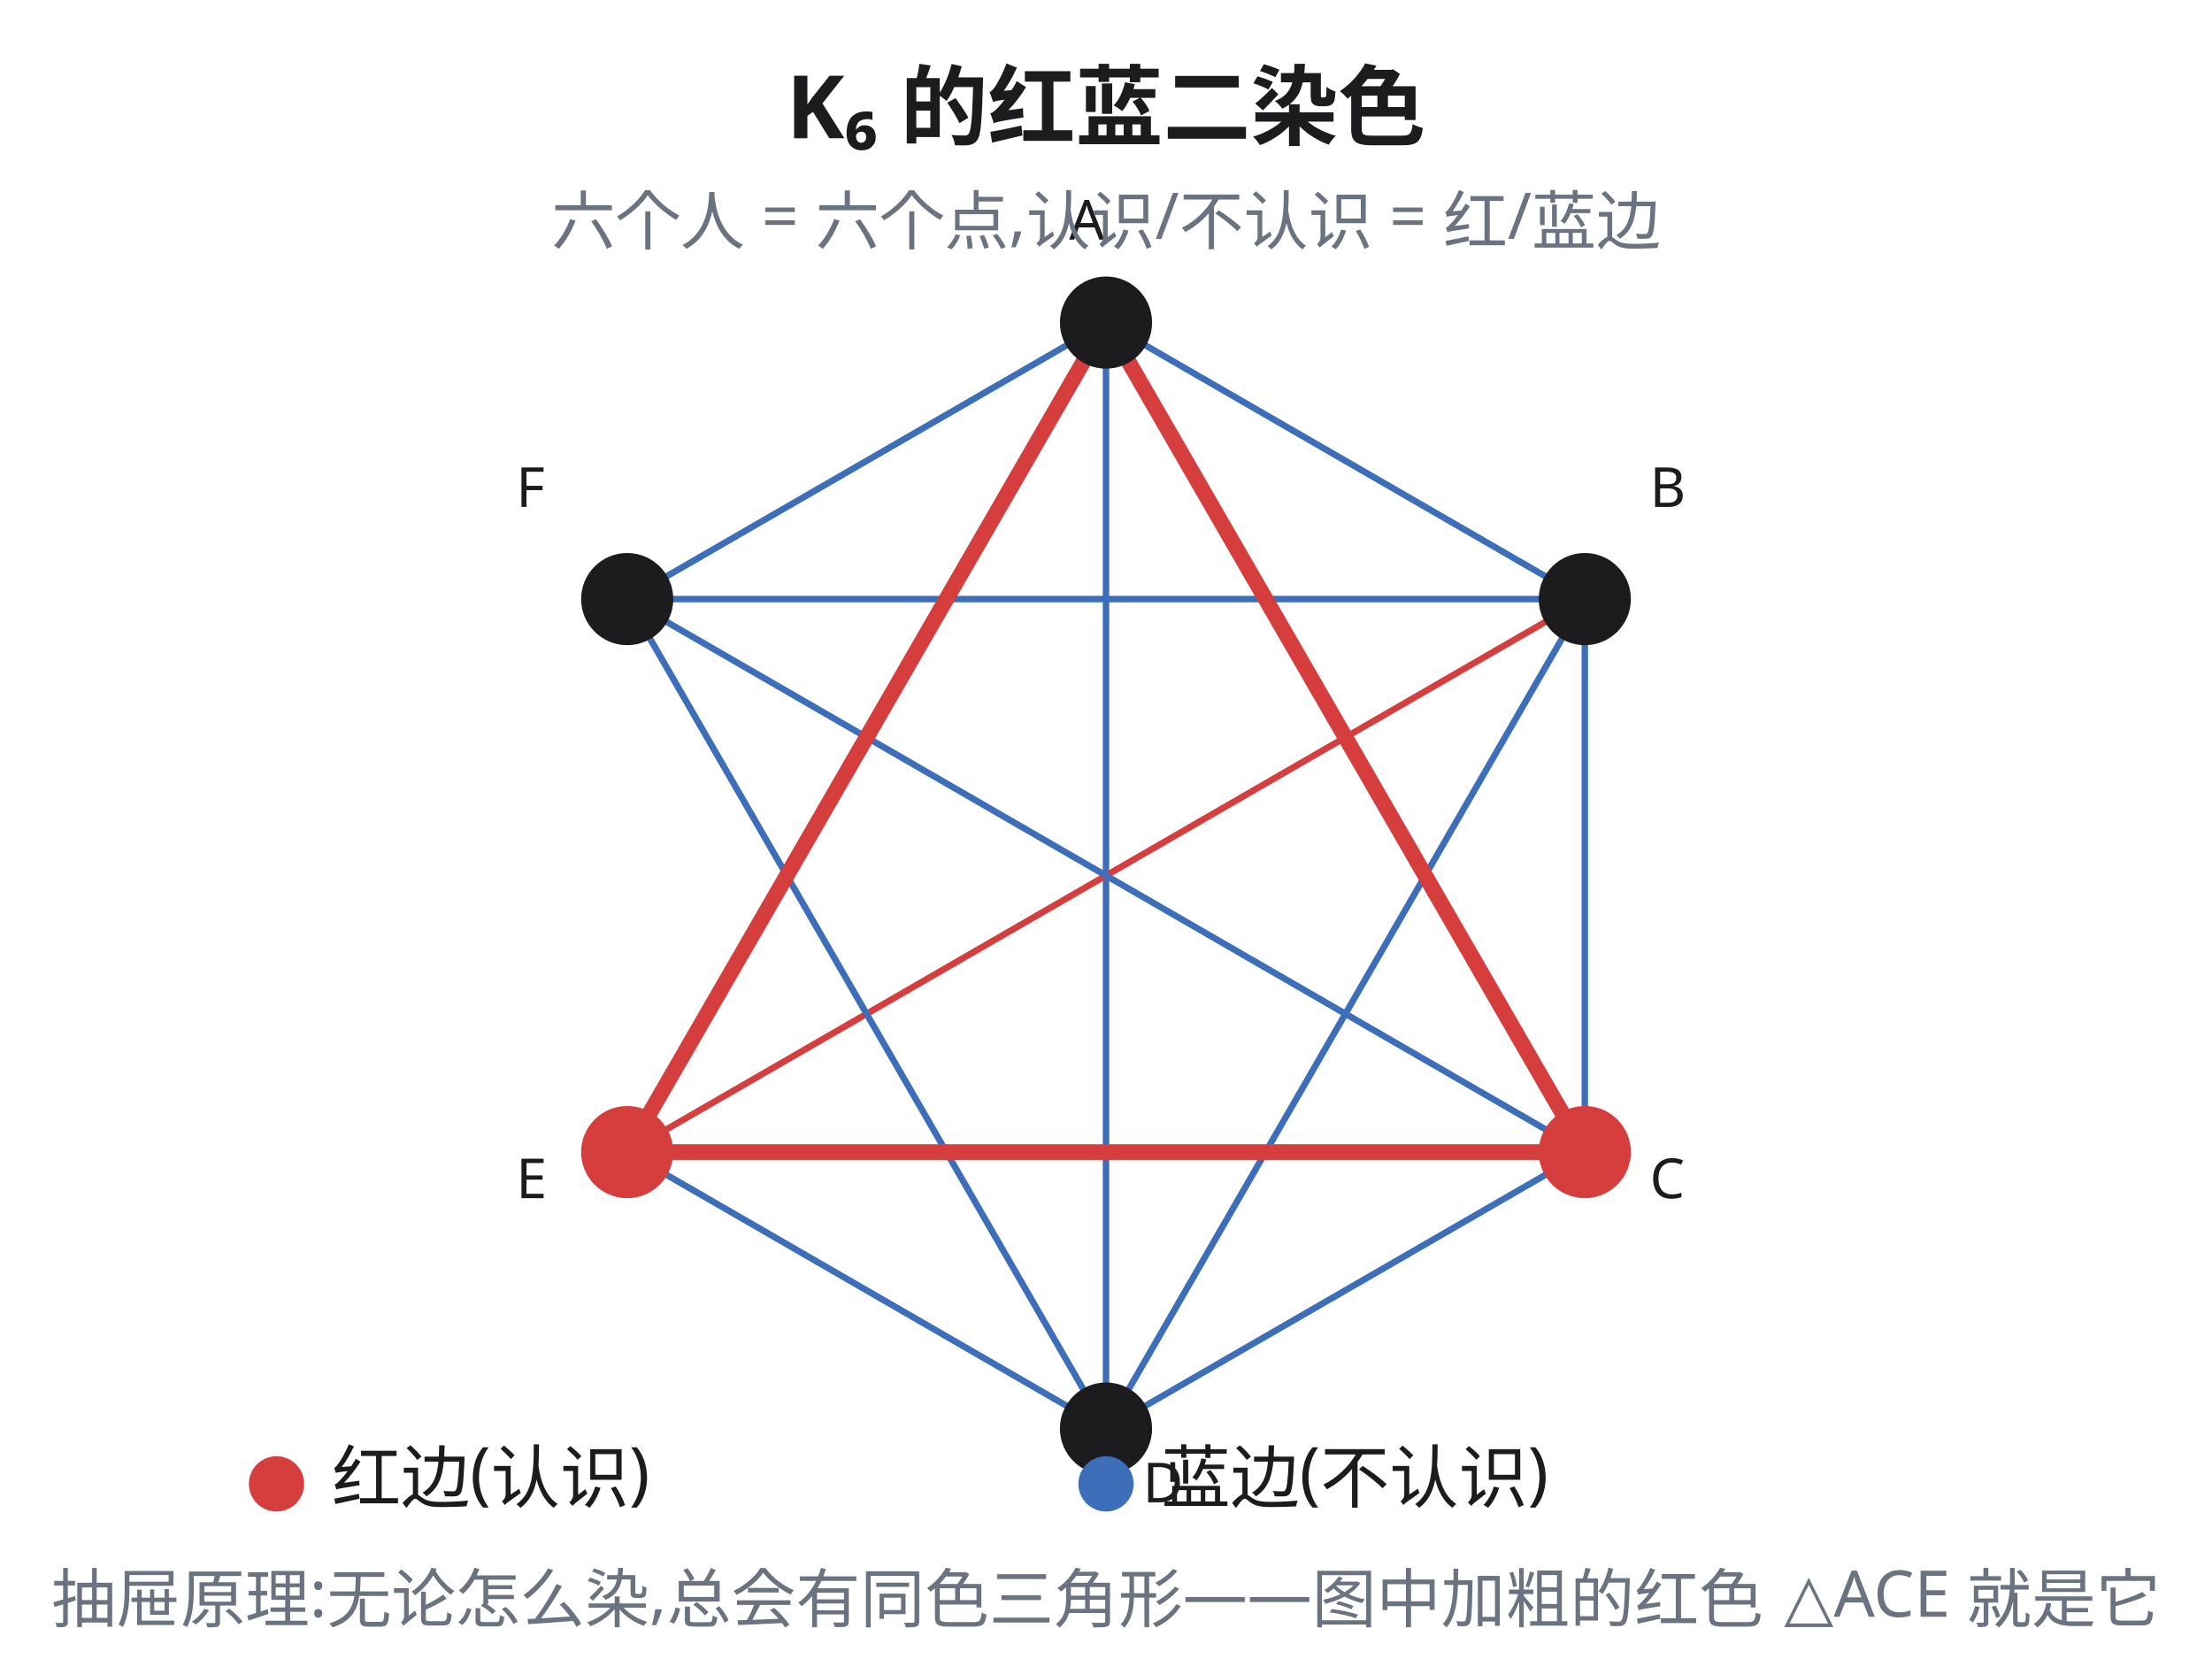
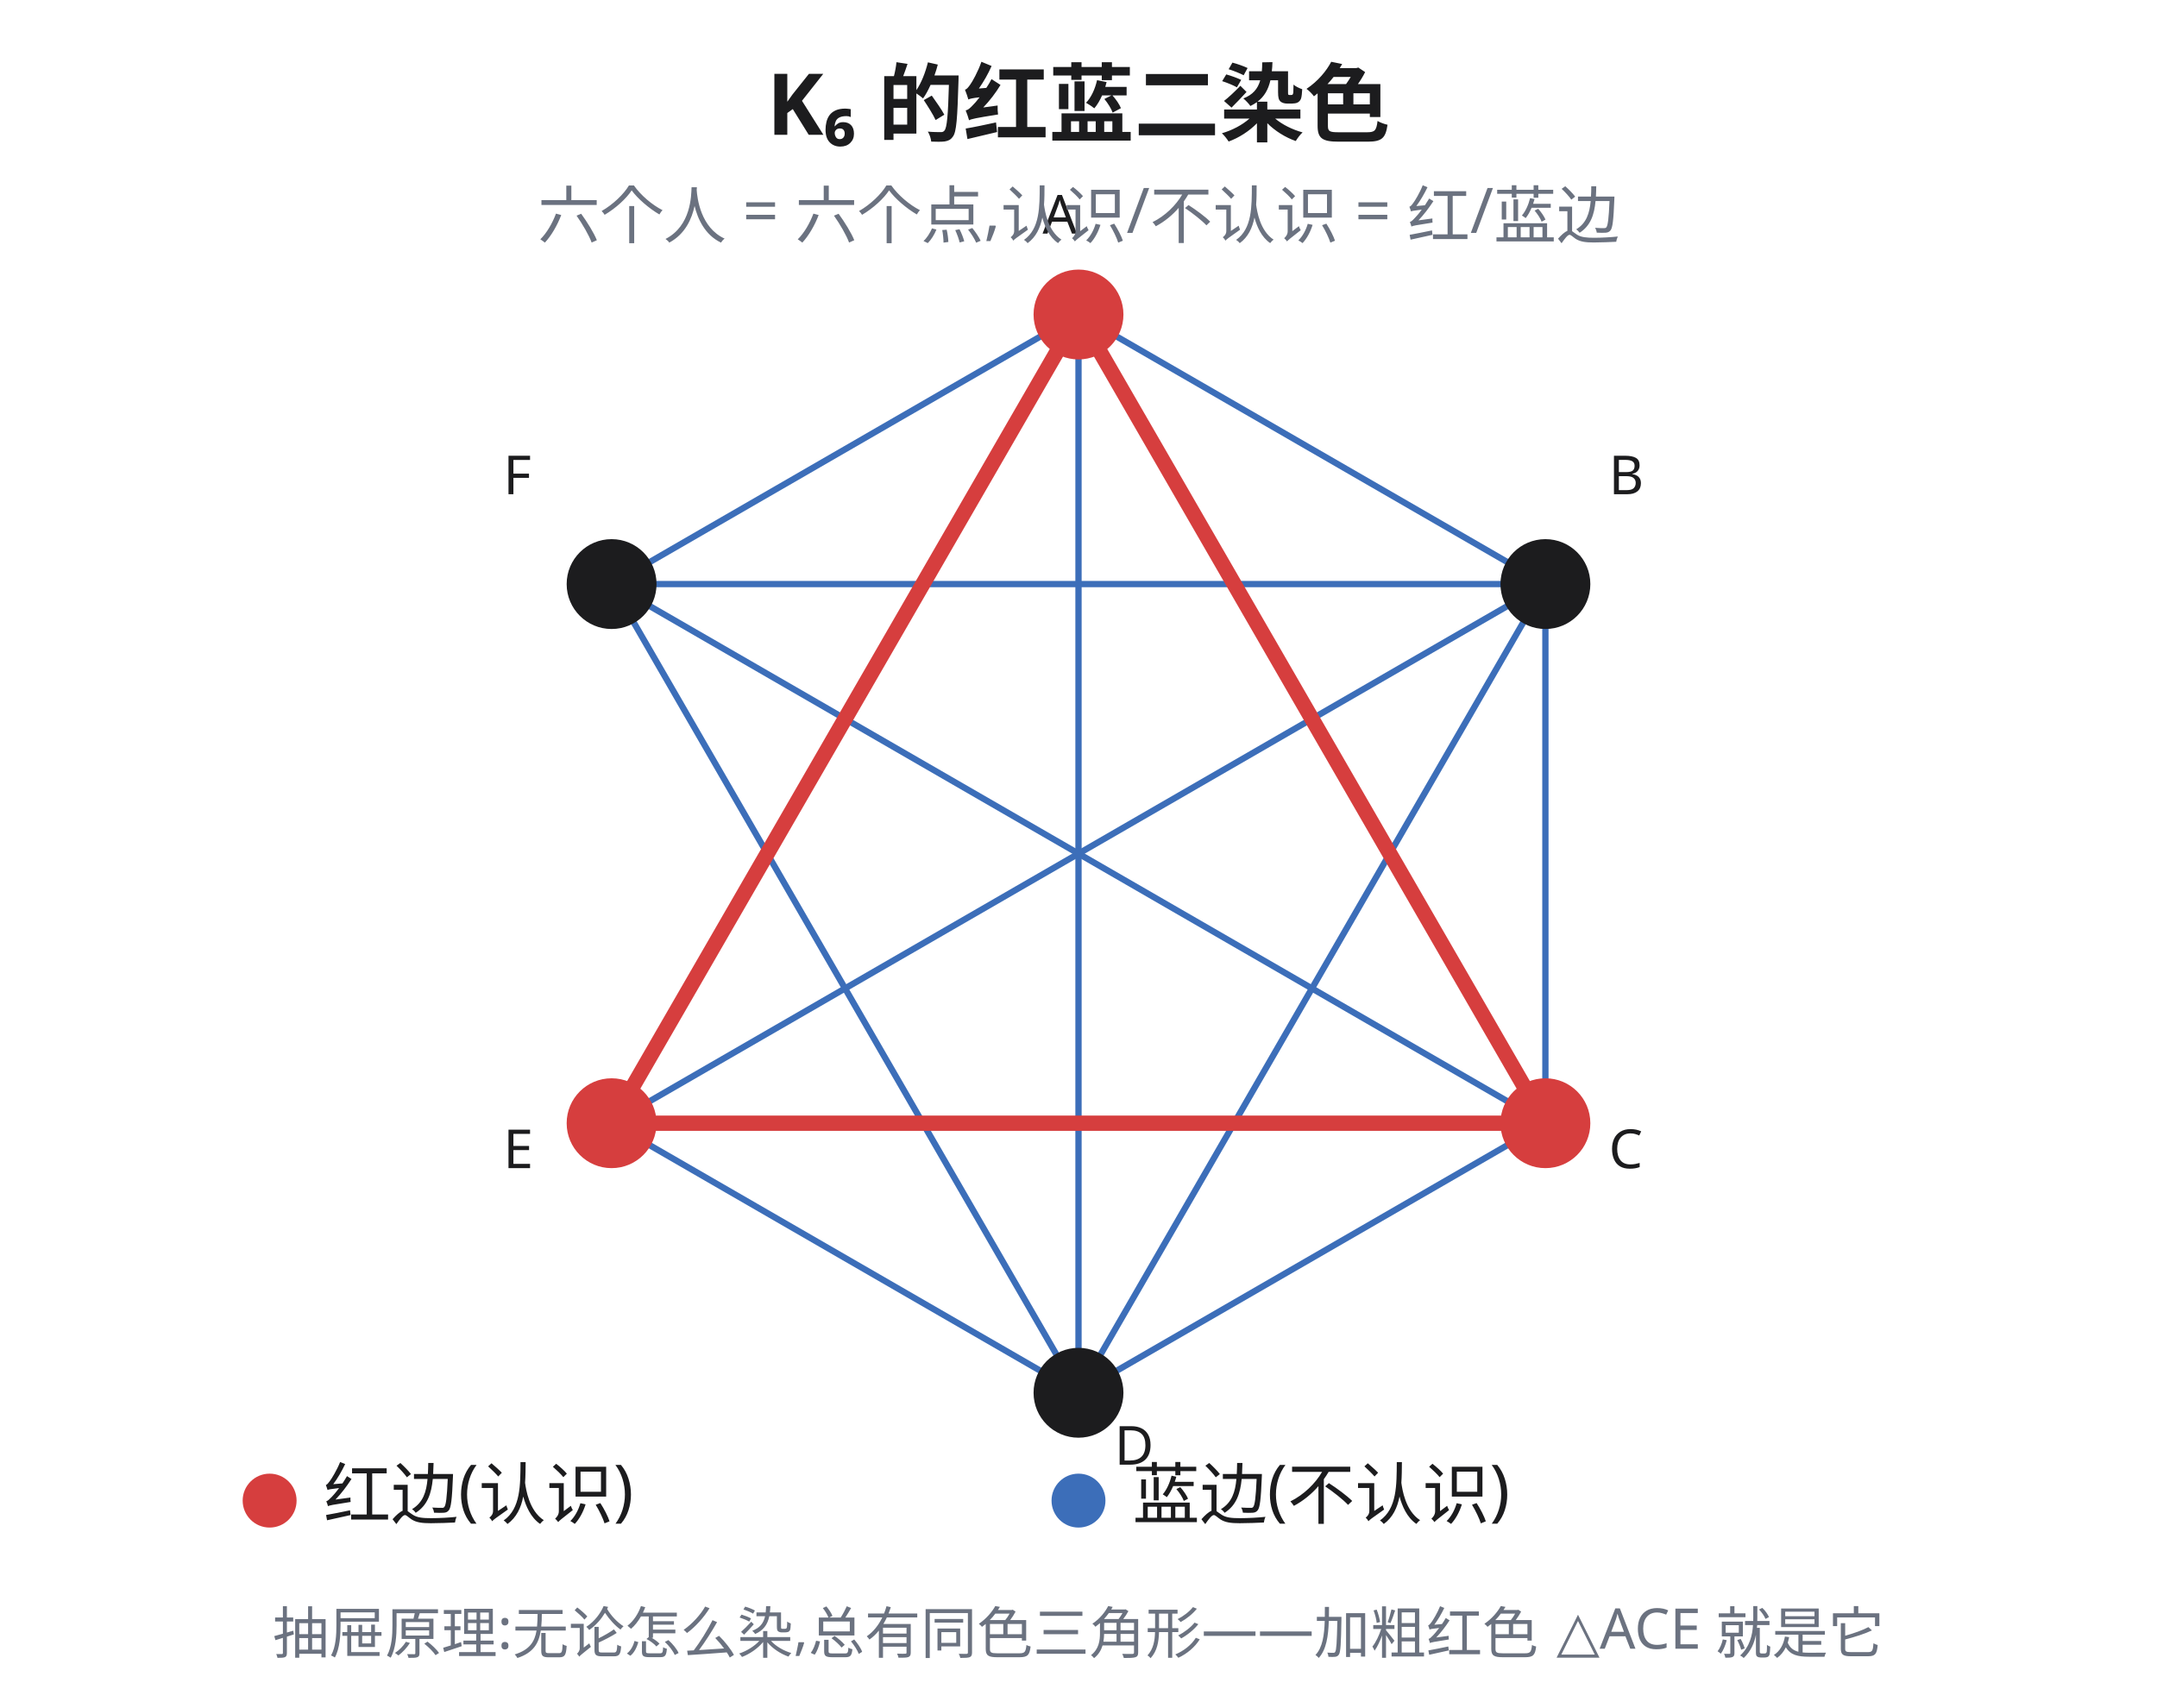
- <svg xmlns="http://www.w3.org/2000/svg" viewBox="0 0 480 360" font-family="PingFang SC, Hiragino Sans GB, sans-serif">
+ <svg xmlns="http://www.w3.org/2000/svg" viewBox="0 0 480 380" font-family="PingFang SC, Hiragino Sans GB, sans-serif">
  <style>
  .c-red { color: #d63e3e; fill: #d63e3e; } .c-green { color: #2e8b57; fill: #2e8b57; }
  .c-blue { color: #3c6eb9; fill: #3c6eb9; }
  .c-ink { color: #1c1c1e; fill: #1c1c1e; } .c-gray { color: #6b7280; fill: #6b7280; }
  @media (prefers-color-scheme: dark) {
    .c-red { color: #f07070; fill: #f07070; } .c-green { color: #4caf7d; fill: #4caf7d; }
    .c-blue { color: #6b9df0; fill: #6b9df0; }
    .c-ink { color: #d8d8de; fill: #d8d8de; } .c-gray { color: #8e8e93; fill: #8e8e93; }
  }
</style>
  <g stroke-width="1.4">
    <line x1="240" y1="70" x2="343.9" y2="130" class="c-blue" stroke="currentColor" />
    <line x1="240" y1="70" x2="343.9" y2="250" class="c-red" stroke="currentColor" />
    <line x1="240" y1="70" x2="240" y2="310" class="c-blue" stroke="currentColor" />
    <line x1="240" y1="70" x2="136.1" y2="250" class="c-red" stroke="currentColor" />
    <line x1="240" y1="70" x2="136.1" y2="130" class="c-blue" stroke="currentColor" />
    <line x1="343.9" y1="130" x2="343.9" y2="250" class="c-blue" stroke="currentColor" />
    <line x1="343.9" y1="130" x2="240" y2="310" class="c-blue" stroke="currentColor" />
-     <line x1="343.9" y1="130" x2="136.1" y2="250" class="c-red" stroke="currentColor" />
+     <line x1="343.9" y1="130" x2="136.1" y2="250" class="c-blue" stroke="currentColor" />
    <line x1="343.9" y1="130" x2="136.1" y2="130" class="c-blue" stroke="currentColor" />
    <line x1="343.9" y1="250" x2="240" y2="310" class="c-blue" stroke="currentColor" />
    <line x1="343.9" y1="250" x2="136.1" y2="250" class="c-red" stroke="currentColor" />
    <line x1="343.9" y1="250" x2="136.1" y2="130" class="c-blue" stroke="currentColor" />
    <line x1="240" y1="310" x2="136.1" y2="250" class="c-blue" stroke="currentColor" />
    <line x1="240" y1="310" x2="136.1" y2="130" class="c-blue" stroke="currentColor" />
  </g>
  <g class="c-red" stroke="currentColor" stroke-width="3.4" fill="none">
    <line x1="240" y1="70" x2="343.9" y2="250" />
    <line x1="343.9" y1="250" x2="136.1" y2="250" />
    <line x1="136.1" y1="250" x2="240" y2="70" />
  </g>
-   <circle cx="240" cy="70" r="10" class="c-ink" fill="currentColor" />
+   <circle cx="240" cy="70" r="10" class="c-red" fill="currentColor" />
  <circle cx="343.9" cy="130" r="10" class="c-ink" fill="currentColor" />
  <circle cx="343.9" cy="250" r="10" class="c-red" fill="currentColor" />
  <circle cx="240" cy="310" r="10" class="c-ink" fill="currentColor" />
  <circle cx="136.1" cy="250" r="10" class="c-red" fill="currentColor" />
  <circle cx="136.1" cy="130" r="10" class="c-ink" fill="currentColor" />
  <text x="232" y="52" class="c-ink">A</text>
  <text x="358" y="110" class="c-ink">B</text>
  <text x="358" y="260" class="c-ink">C</text>
  <text x="248" y="326" class="c-ink">D</text>
  <text x="112" y="260" class="c-ink">E</text>
  <text x="112" y="110" class="c-ink">F</text>
-   <circle cx="60" cy="322" r="6" class="c-red" fill="currentColor" />
-   <text x="72" y="326" class="c-ink" font-size="15">红边(认识)</text>
-   <circle cx="240" cy="322" r="6" class="c-blue" fill="currentColor" />
-   <text x="252" y="326" class="c-ink" font-size="15">蓝边(不认识)</text>
+   <circle cx="60" cy="334" r="6" class="c-red" fill="currentColor" />
+   <text x="72" y="338" class="c-ink" font-size="15">红边(认识)</text>
+   <circle cx="240" cy="334" r="6" class="c-blue" fill="currentColor" />
+   <text x="252" y="338" class="c-ink" font-size="15">蓝边(不认识)</text>
  <text x="240" y="30" text-anchor="middle" class="c-ink" font-size="19" font-weight="600">K₆ 的红蓝二染色</text>
  <text x="240" y="53" text-anchor="middle" class="c-gray" font-size="14">六个人 = 六个点,认识/不认识 = 红/蓝边</text>
-   <text x="240" y="352" text-anchor="middle" class="c-gray" font-size="14">抽屉原理:无论怎么染,总会有同色三角形——图中加粗的红色 △ACE 就是它</text>
+   <text x="240" y="368" text-anchor="middle" class="c-gray" font-size="12.5">抽屉原理:无论怎么染,总有同色三角形——加粗红色 △ACE 就是它</text>
</svg>
